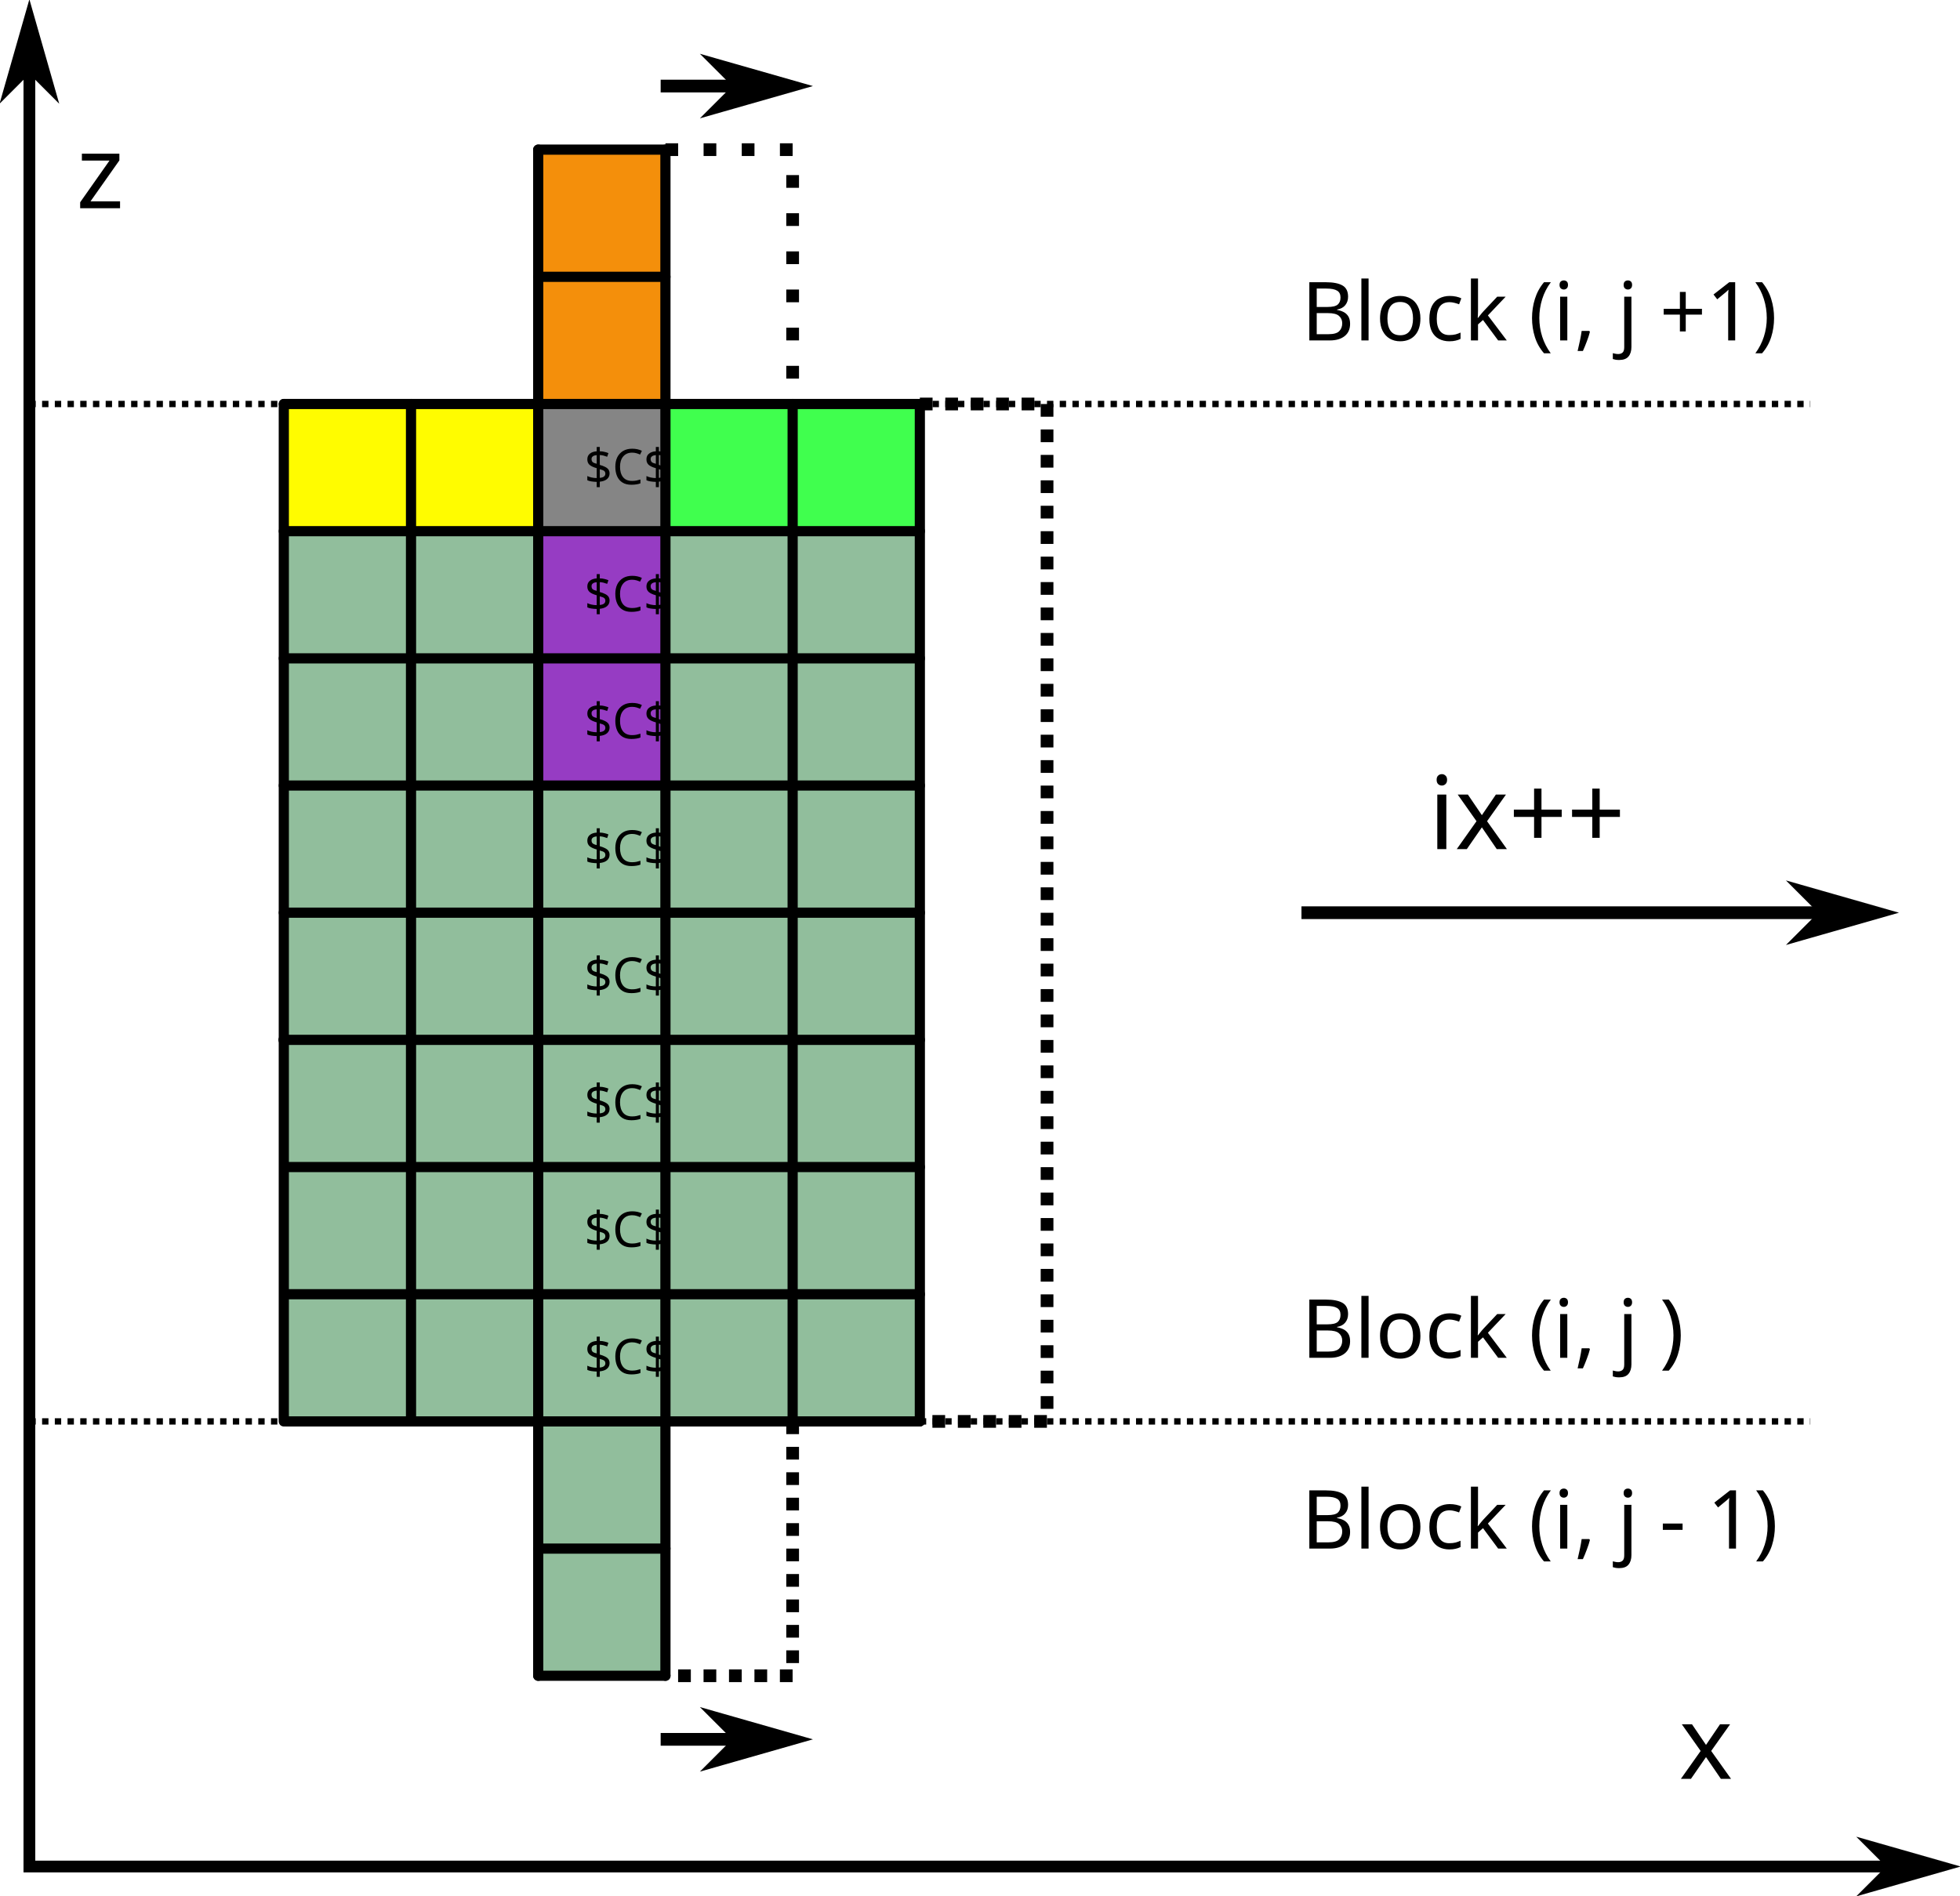
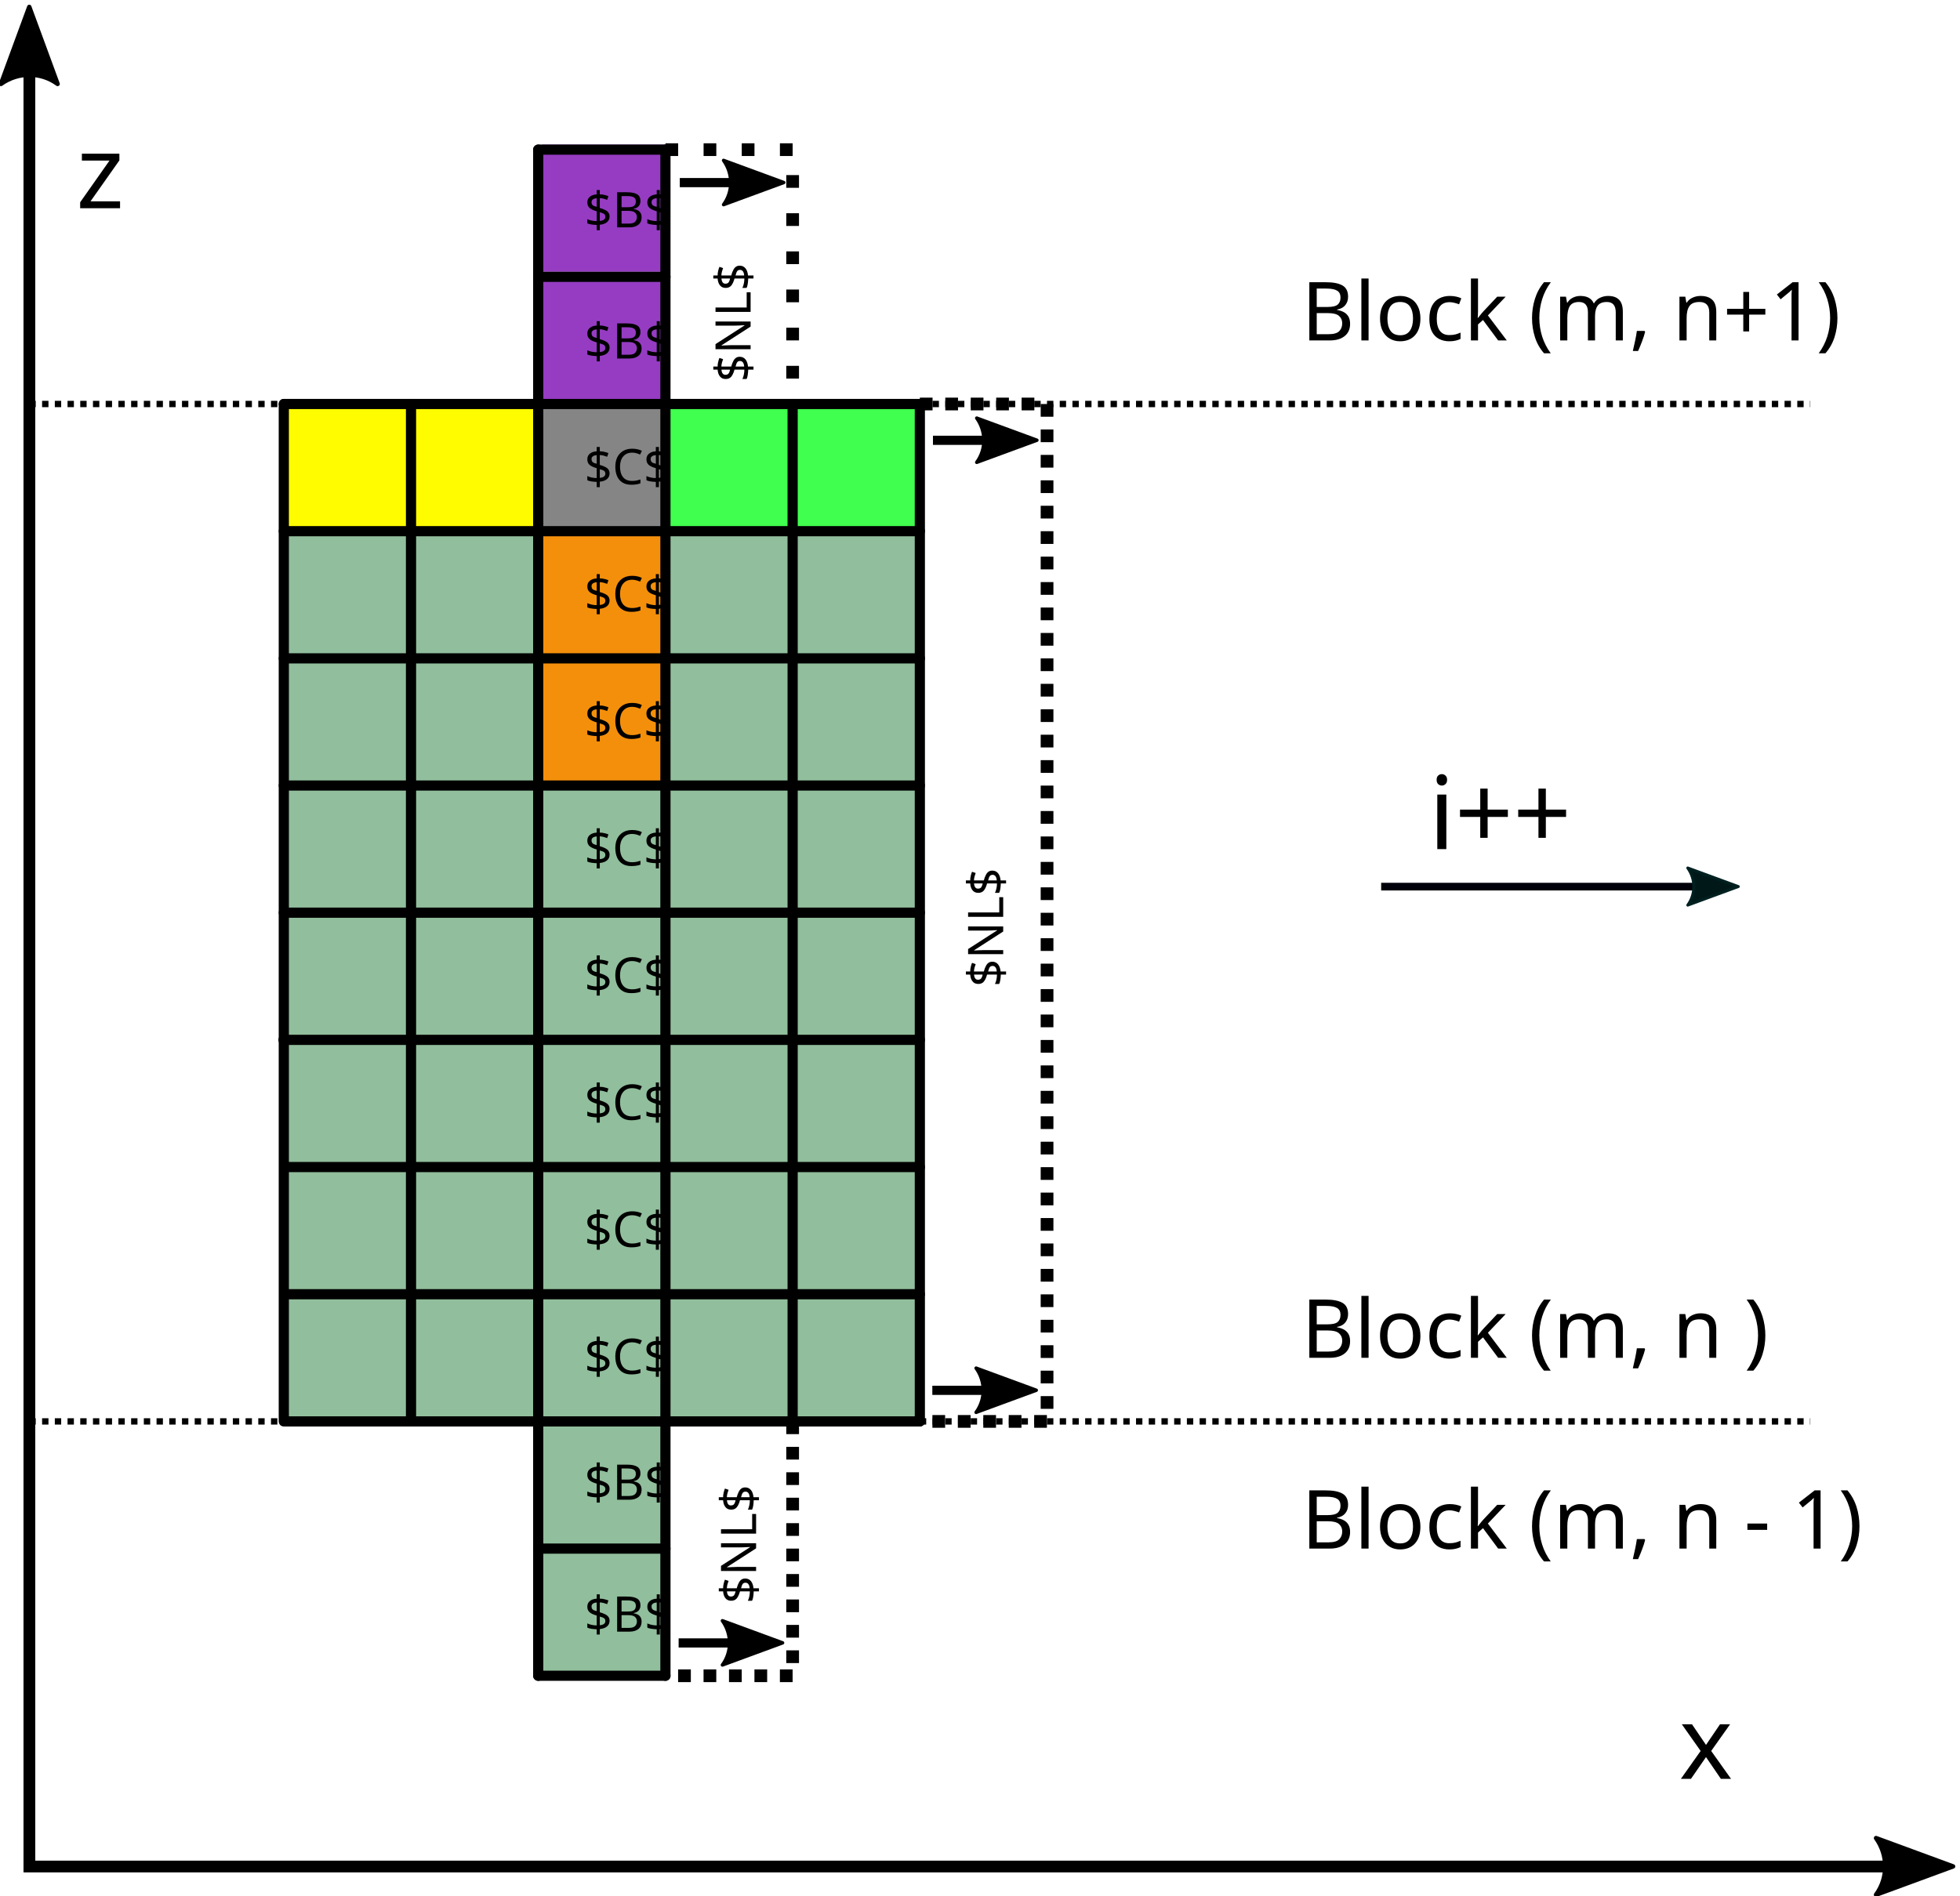
- <svg xmlns="http://www.w3.org/2000/svg" version="1.1" id="svg2" viewBox="0 0 319.361 308.997" height="308.997" width="319.361">
+ <svg xmlns="http://www.w3.org/2000/svg" width="319.361" height="308.997" viewBox="0 0 319.361 308.997" id="svg2" version="1.1">
  <defs id="defs4">
    <marker orient="auto" refY="0" refX="0" id="Arrow1Mend" style="overflow:visible">
      <path id="path4579" d="M 0,0 5,-5 -12.5,0 5,5 0,0 z" style="fill-rule:evenodd;stroke:#000000;stroke-width:1pt" transform="matrix(-0.4,0,0,-0.4,-4,0)" />
    </marker>
    <marker orient="auto" refY="0" refX="0" id="Arrow1Mstart" style="overflow:visible">
      <path id="path4576" d="M 0,0 5,-5 -12.5,0 5,5 0,0 z" style="fill-rule:evenodd;stroke:#000000;stroke-width:1pt" transform="matrix(0.4,0,0,0.4,4,0)" />
    </marker>
    <marker orient="auto" refY="0" refX="0" id="Arrow2Send" style="overflow:visible">
      <path id="path4087" style="fill-rule:evenodd;stroke-width:0.625;stroke-linejoin:round" d="M 8.719,4.034 -2.207,0.016 8.719,-4.002 c -1.745,2.372 -1.735,5.617 -6e-7,8.035 z" transform="matrix(-0.3,0,0,-0.3,0.69,0)" />
    </marker>
    <marker orient="auto" refY="0" refX="0" id="marker18867" style="overflow:visible">
      <path id="path18869" style="fill:#000000;fill-opacity:1;fill-rule:evenodd;stroke:#000000;stroke-width:0.625;stroke-linejoin:round;stroke-opacity:1" d="M 8.719,4.034 -2.207,0.016 8.719,-4.002 c -1.745,2.372 -1.735,5.617 -6e-7,8.035 z" transform="matrix(-1.1,0,0,-1.1,-1.1,0)" />
    </marker>
    <marker orient="auto" refY="0" refX="0" id="Arrow2Lend" style="overflow:visible">
      <path id="path16391" style="fill:#000000;fill-opacity:1;fill-rule:evenodd;stroke:#000000;stroke-width:0.625;stroke-linejoin:round;stroke-opacity:1" d="M 8.719,4.034 -2.207,0.016 8.719,-4.002 c -1.745,2.372 -1.735,5.617 -6e-7,8.035 z" transform="matrix(-1.1,0,0,-1.1,-1.1,0)" />
    </marker>
    <marker orient="auto" refY="0" refX="0" id="Arrow2Mend" style="overflow:visible">
      <path id="path16397" style="fill:#e21818;fill-opacity:1;fill-rule:evenodd;stroke:#c12020;stroke-width:0.625;stroke-linejoin:round;stroke-opacity:1" d="M 8.719,4.034 -2.207,0.016 8.719,-4.002 c -1.745,2.372 -1.735,5.617 -6e-7,8.035 z" transform="scale(-0.6,-0.6)" />
    </marker>
    <marker orient="auto" refY="0" refX="0" id="Arrow2Mstart" style="overflow:visible">
      <path id="path16394" style="fill:#e21818;fill-opacity:1;fill-rule:evenodd;stroke:#c12020;stroke-width:0.625;stroke-linejoin:round;stroke-opacity:1" d="M 8.719,4.034 -2.207,0.016 8.719,-4.002 c -1.745,2.372 -1.735,5.617 -6e-7,8.035 z" transform="scale(0.6,0.6)" />
    </marker>
    <marker orient="auto" refY="0" refX="0" id="marker16869" style="overflow:visible">
      <path id="path16871" d="M 0,0 5,-5 -12.5,0 5,5 0,0 z" style="fill:#e21818;fill-opacity:1;fill-rule:evenodd;stroke:#c12020;stroke-width:1pt;stroke-opacity:1" transform="matrix(0.8,0,0,0.8,10,0)" />
    </marker>
    <marker orient="auto" refY="0" refX="0" id="Arrow1Lstart" style="overflow:visible">
      <path id="path16370" d="M 0,0 5,-5 -12.5,0 5,5 0,0 z" style="fill:#e21818;fill-opacity:1;fill-rule:evenodd;stroke:#c12020;stroke-width:1pt;stroke-opacity:1" transform="matrix(0.8,0,0,0.8,10,0)" />
    </marker>
    <marker orient="auto" refY="0" refX="0" id="Arrow2Lend-5" style="overflow:visible">
      <path id="path16391-3" style="fill:#000000;fill-opacity:1;fill-rule:evenodd;stroke:#000000;stroke-width:0.625;stroke-linejoin:round;stroke-opacity:1" d="M 8.719,4.034 -2.207,0.016 8.719,-4.002 c -1.745,2.372 -1.735,5.617 -6e-7,8.035 z" transform="matrix(-1.1,0,0,-1.1,-1.1,0)" />
    </marker>
    <marker orient="auto" refY="0" refX="0" id="Arrow1Mend-3" style="overflow:visible">
      <path id="path4579-7" d="M 0,0 5,-5 -12.5,0 5,5 0,0 z" style="fill-rule:evenodd;stroke:#000000;stroke-width:1pt" transform="matrix(-0.4,0,0,-0.4,-4,0)" />
+     </marker>
+     <marker orient="auto" refY="0" refX="0" id="Arrow2Mstartz" style="overflow:visible">
+       <path id="path6723" style="stroke-linejoin:round;stroke-opacity:1;fill-rule:evenodd;fill-opacity:1;stroke:#000000;stroke-width:0.625;fill:#000000" d="M 8.719,4.034 -2.207,0.016 8.719,-4.002 c -1.745,2.372 -1.735,5.617 -6e-7,8.035 z" transform="scale(0.6,0.6)" />
+     </marker>
+     <marker orient="auto" refY="0" refX="0" id="Arrow2MendT" style="overflow:visible">
+       <path id="path6726" style="stroke-linejoin:round;stroke-opacity:1;fill-rule:evenodd;fill-opacity:1;stroke:#000000;stroke-width:0.625;fill:#000000" d="M 8.719,4.034 -2.207,0.016 8.719,-4.002 c -1.745,2.372 -1.735,5.617 -6e-7,8.035 z" transform="scale(-0.6,-0.6)" />
+     </marker>
+     <marker orient="auto" refY="0" refX="0" id="Arrow2Mendr" style="overflow:visible">
+       <path id="path7233" style="stroke-linejoin:round;stroke-opacity:1;fill-rule:evenodd;fill-opacity:1;stroke:#000000;stroke-width:0.625;fill:#000000" d="M 8.719,4.034 -2.207,0.016 8.719,-4.002 c -1.745,2.372 -1.735,5.617 -6e-7,8.035 z" transform="scale(-0.6,-0.6)" />
+     </marker>
+     <marker orient="auto" refY="0" refX="0" id="Arrow2Mendr-0" style="overflow:visible">
+       <path id="path7233-1" style="fill:#000000;fill-opacity:1;fill-rule:evenodd;stroke:#000000;stroke-width:0.625;stroke-linejoin:round;stroke-opacity:1" d="M 8.719,4.034 -2.207,0.016 8.719,-4.002 c -1.745,2.372 -1.735,5.617 -6e-7,8.035 z" transform="scale(-0.6,-0.6)" />
+     </marker>
+     <marker orient="auto" refY="0" refX="0" id="Arrow2Mendr-7" style="overflow:visible">
+       <path id="path7233-7" style="fill:#000000;fill-opacity:1;fill-rule:evenodd;stroke:#000000;stroke-width:0.625;stroke-linejoin:round;stroke-opacity:1" d="M 8.719,4.034 -2.207,0.016 8.719,-4.002 c -1.745,2.372 -1.735,5.617 -6e-7,8.035 z" transform="scale(-0.6,-0.6)" />
+     </marker>
+     <marker orient="auto" refY="0" refX="0" id="Arrow2Mendr-1" style="overflow:visible">
+       <path id="path7233-2" style="fill:#000000;fill-opacity:1;fill-rule:evenodd;stroke:#000000;stroke-width:0.625;stroke-linejoin:round;stroke-opacity:1" d="M 8.719,4.034 -2.207,0.016 8.719,-4.002 c -1.745,2.372 -1.735,5.617 -6e-7,8.035 z" transform="scale(-0.6,-0.6)" />
+     </marker>
+     <marker orient="auto" refY="0" refX="0" id="Arrow2Mendr-03" style="overflow:visible">
+       <path id="path7233-8" style="fill:#000000;fill-opacity:1;fill-rule:evenodd;stroke:#000000;stroke-width:0.625;stroke-linejoin:round;stroke-opacity:1" d="M 8.719,4.034 -2.207,0.016 8.719,-4.002 c -1.745,2.372 -1.735,5.617 -6e-7,8.035 z" transform="scale(-0.6,-0.6)" />
    </marker>
  </defs>
  <g id="layer1" style="display:none" transform="translate(-334.302,-325.4305)" />
  <g id="layer2" style="display:none" transform="translate(-334.302,-325.4305)" />
  <g id="layer3" style="display:inline" transform="translate(-334.302,-325.4305)">
    <rect style="fill:#91be9c;fill-opacity:1;stroke:none;display:inline" id="rect4214-83" width="20.727" height="20.727" x="421.999" y="577.821" />
    <rect style="fill:#91be9c;fill-opacity:1;stroke:none;display:inline" id="rect4214-469" width="20.727" height="20.727" x="421.999" y="557.094" />
    <rect style="fill:#91be9c;fill-opacity:1;stroke:none;display:inline" id="rect4214-3" width="20.727" height="20.727" x="401.272" y="412.003" />
    <rect style="fill:#91be9c;fill-opacity:1;stroke:none" id="rect4214" width="20.727" height="20.727" x="380.545" y="412.003" />
-     <rect style="fill:#963cc3;fill-opacity:1;stroke:none;display:inline" id="rect4145-4" width="20.727" height="20.727" x="421.999" y="412.003" />
-     <rect style="fill:#963cc3;fill-opacity:1;stroke:none;display:inline" id="rect4145-47" width="20.727" height="20.727" x="421.999" y="432.73" />
+     <rect style="fill:#963cc3;fill-opacity:1;stroke:none;display:inline" id="rect4145-4" width="20.727" height="20.727" x="422.636" y="348.998" />
+     <rect style="fill:#963cc3;fill-opacity:1;stroke:none;display:inline" id="rect4145-47" width="20.727" height="20.727" x="422" y="370.362" />
    <rect style="fill:#91be9c;fill-opacity:1;stroke:none;display:inline" id="rect4214-4" width="20.727" height="20.727" x="442.727" y="412.003" />
    <rect style="fill:#91be9c;fill-opacity:1;stroke:none;display:inline" id="rect4214-33" width="20.727" height="20.727" x="463.454" y="412.003" />
    <rect style="fill:#91be9c;fill-opacity:1;stroke:none;display:inline" id="rect4214-9" width="20.727" height="20.727" x="463.454" y="432.73" />
    <rect style="fill:#91be9c;fill-opacity:1;stroke:none;display:inline" id="rect4214-7" width="20.727" height="20.727" x="442.727" y="432.73" />
    <rect style="fill:#91be9c;fill-opacity:1;stroke:none;display:inline" id="rect4214-46" width="20.727" height="20.727" x="401.272" y="432.73" />
    <rect style="fill:#91be9c;fill-opacity:1;stroke:none;display:inline" id="rect4214-8" width="20.727" height="20.727" x="380.545" y="432.73" />
    <rect style="fill:#91be9c;fill-opacity:1;stroke:none;display:inline" id="rect4214-49" width="20.727" height="20.727" x="380.545" y="453.457" />
    <rect style="fill:#91be9c;fill-opacity:1;stroke:none;display:inline" id="rect4214-95" width="20.727" height="20.727" x="401.272" y="453.457" />
    <rect style="fill:#91be9c;fill-opacity:1;stroke:none;display:inline" id="rect4214-0" width="20.727" height="20.727" x="421.999" y="453.457" />
    <rect style="fill:#91be9c;fill-opacity:1;stroke:none;display:inline" id="rect4214-84" width="20.727" height="20.727" x="442.727" y="453.457" />
    <rect style="fill:#91be9c;fill-opacity:1;stroke:none;display:inline" id="rect4214-00" width="20.727" height="20.727" x="463.454" y="453.457" />
    <rect style="fill:#91be9c;fill-opacity:1;stroke:none;display:inline" id="rect4214-44" width="20.727" height="20.727" x="463.454" y="515.639" />
    <rect style="fill:#91be9c;fill-opacity:1;stroke:none;display:inline" id="rect4214-97" width="20.727" height="20.727" x="442.727" y="515.639" />
    <rect style="fill:#91be9c;fill-opacity:1;stroke:none;display:inline" id="rect4214-37" width="20.727" height="20.727" x="421.999" y="515.639" />
    <rect style="fill:#91be9c;fill-opacity:1;stroke:none;display:inline" id="rect4214-21" width="20.727" height="20.727" x="401.272" y="515.639" />
    <rect style="fill:#91be9c;fill-opacity:1;stroke:none;display:inline" id="rect4214-26" width="20.727" height="20.727" x="380.545" y="515.639" />
    <rect style="fill:#91be9c;fill-opacity:1;stroke:none;display:inline" id="rect4214-08" width="20.727" height="20.727" x="380.545" y="536.367" />
    <rect style="fill:#91be9c;fill-opacity:1;stroke:none;display:inline" id="rect4214-87" width="20.727" height="20.727" x="401.272" y="536.367" />
    <rect style="fill:#91be9c;fill-opacity:1;stroke:none;display:inline" id="rect4214-68" width="20.727" height="20.727" x="421.999" y="536.367" />
    <rect style="fill:#91be9c;fill-opacity:1;stroke:none;display:inline" id="rect4214-306" width="20.727" height="20.727" x="442.727" y="536.367" />
    <rect style="fill:#91be9c;fill-opacity:1;stroke:none;display:inline" id="rect4214-70" width="20.727" height="20.727" x="463.454" y="536.367" />
    <rect style="fill:#91be9c;fill-opacity:1;stroke:none;display:inline" id="rect4214-41" width="20.727" height="20.727" x="463.454" y="474.185" />
    <rect style="fill:#91be9c;fill-opacity:1;stroke:none;display:inline" id="rect4214-30" width="20.727" height="20.727" x="442.727" y="474.185" />
    <rect style="fill:#91be9c;fill-opacity:1;stroke:none;display:inline" id="rect4214-99" width="20.727" height="20.727" x="421.999" y="474.185" />
    <rect style="fill:#91be9c;fill-opacity:1;stroke:none;display:inline" id="rect4214-2" width="20.727" height="20.727" x="401.272" y="474.185" />
    <rect style="fill:#91be9c;fill-opacity:1;stroke:none;display:inline" id="rect4214-02" width="20.727" height="20.727" x="380.545" y="474.185" />
    <rect style="fill:#91be9c;fill-opacity:1;stroke:none;display:inline" id="rect4214-6" width="20.727" height="20.727" x="380.545" y="494.912" />
    <rect style="fill:#91be9c;fill-opacity:1;stroke:none;display:inline" id="rect4214-78" width="20.727" height="20.727" x="401.272" y="494.912" />
    <rect style="fill:#91be9c;fill-opacity:1;stroke:none;display:inline" id="rect4214-781" width="20.727" height="20.727" x="421.999" y="494.912" />
    <rect style="fill:#91be9c;fill-opacity:1;stroke:none;display:inline" id="rect4214-498" width="20.727" height="20.727" x="442.727" y="494.912" />
    <rect style="fill:#91be9c;fill-opacity:1;stroke:none;display:inline" id="rect4214-04" width="20.727" height="20.727" x="463.454" y="494.912" />
    <rect style="fill:#858585;fill-opacity:1;stroke:none;display:inline" id="rect4145-6" width="20.727" height="20.727" x="421.999" y="391.275" />
    <rect style="fill:#fffc00;fill-opacity:1;stroke:none;display:inline" id="rect4145-66" width="20.727" height="20.727" x="380.545" y="391.275" />
    <rect style="fill:#fffc00;fill-opacity:1;stroke:none;display:inline" id="rect4145-91" width="20.727" height="20.727" x="401.272" y="391.275" />
    <rect style="fill:#40ff4e;fill-opacity:1;stroke:none;display:inline" id="rect4145-5" width="20.727" height="20.727" x="442.727" y="391.275" />
    <rect style="fill:#40ff4e;fill-opacity:1;stroke:none;display:inline" id="rect4145-8" width="20.727" height="20.727" x="463.454" y="391.275" />
    <g id="g19890" transform="matrix(0.5,0,0,1,270,2.472441e-5)" style="stroke-width:2.828;stroke-miterlimit:4;stroke-dasharray:none" />
    <text xml:space="preserve" style="font-size:8px;font-style:normal;font-weight:normal;line-height:125%;letter-spacing:0px;word-spacing:0px;fill:#000000;fill-opacity:1;stroke:none;font-family:Sans" x="266.5" y="703.362" id="text3215" transform="translate(-4.9229925e-6,0)">
      <tspan id="tspan3217" x="266.5" y="703.362" />
    </text>
    <text xml:space="preserve" style="font-size:8px;font-style:normal;font-weight:normal;line-height:125%;letter-spacing:0px;word-spacing:0px;fill:#000000;fill-opacity:1;stroke:none;font-family:Sans" x="301.5" y="690.362" id="text4930" transform="translate(-4.9229925e-6,0)">
      <tspan id="tspan4932" x="301.5" y="690.362" />
    </text>
    <text xml:space="preserve" style="font-size:8px;font-style:normal;font-weight:normal;line-height:125%;letter-spacing:0px;word-spacing:0px;fill:#000000;fill-opacity:1;stroke:none;font-family:Sans" x="300.25" y="691.862" id="text4934" transform="translate(-4.9229925e-6,0)">
      <tspan id="tspan4936" x="300.25" y="691.862" />
    </text>
-     <path style="fill:none;stroke:#000000;stroke-width:1.915;stroke-linecap:butt;stroke-linejoin:miter;stroke-miterlimit:4;stroke-opacity:1;stroke-dasharray:none;marker-start:url(#Arrow1Mstart);marker-end:url(#Arrow1Mend)" d="m 339.09,329.093 0,300.546 310.91,0" id="path3131" />
-     <rect style="fill:#f48f0b;fill-opacity:1;stroke:none" id="rect4145" width="20.727" height="20.727" x="421.999" y="349.821" />
-     <rect style="fill:#f48f0b;fill-opacity:1;stroke:none;display:inline" id="rect4145-9" width="20.727" height="20.727" x="421.999" y="370.548" />
+     <path style="stroke-linejoin:miter;marker-end:url(#Arrow2MendT);stroke-opacity:1;marker-start:url(#Arrow2Mstartz);stroke:#000000;stroke-linecap:butt;stroke-miterlimit:4;stroke-dasharray:none;stroke-width:1.915;fill:none" d="m 339.09,329.093 0,300.546 310.91,0" id="path3131" />
+     <rect style="fill:#f48f0b;fill-opacity:1;stroke:none" id="rect4145" width="20.727" height="20.727" x="422.011" y="432.373" />
+     <rect style="fill:#f48f0b;fill-opacity:1;stroke:none;display:inline" id="rect4145-9" width="20.727" height="20.727" x="421.761" y="411.748" />
    <g transform="matrix(4.145467,0,0,4.145467,12.33641,-382.216)" style="fill:#5e8ced;fill-opacity:1;stroke-width:0.25;stroke-miterlimit:4;stroke-dasharray:none;display:inline" id="g18079-2">
      <path style="fill:#5e8ced;fill-opacity:1;fill-rule:evenodd;stroke:#000000;stroke-width:0.4;stroke-linecap:round;stroke-linejoin:miter;stroke-miterlimit:4;stroke-opacity:1;stroke-dasharray:none" d="m 88.822,186.587 4e-6,40" id="path18053-4" />
      <path style="fill:#5e8ced;fill-opacity:1;fill-rule:evenodd;stroke:#000000;stroke-width:0.4;stroke-linecap:round;stroke-linejoin:miter;stroke-miterlimit:4;stroke-opacity:1;stroke-dasharray:none" d="m 93.822,186.587 0,40" id="path18055-3" />
      <path style="fill:#5e8ced;fill-opacity:1;fill-rule:evenodd;stroke:#000000;stroke-width:0.4;stroke-linecap:round;stroke-linejoin:miter;stroke-miterlimit:4;stroke-opacity:1;stroke-dasharray:none" d="m 98.822,176.587 0,60" id="path18057-9" />
      <path style="fill:#5e8ced;fill-opacity:1;fill-rule:evenodd;stroke:#000000;stroke-width:0.4;stroke-linecap:round;stroke-linejoin:miter;stroke-miterlimit:4;stroke-opacity:1;stroke-dasharray:none" d="m 103.822,176.587 0,60" id="path18059-4" />
      <path style="fill:#5e8ced;fill-opacity:1;fill-rule:evenodd;stroke:#000000;stroke-width:0.4;stroke-linecap:round;stroke-linejoin:miter;stroke-miterlimit:4;stroke-opacity:1;stroke-dasharray:none" d="m 108.822,186.587 0,40" id="path18061-3" />
      <path style="fill:#5e8ced;fill-opacity:1;fill-rule:evenodd;stroke:#000000;stroke-width:0.4;stroke-linecap:round;stroke-linejoin:miter;stroke-miterlimit:4;stroke-opacity:1;stroke-dasharray:none" d="m 113.822,186.587 0,40" id="path18063-5" />
      <path style="fill:#5e8ced;fill-opacity:1;fill-rule:evenodd;stroke:#000000;stroke-width:0.4;stroke-linecap:round;stroke-linejoin:miter;stroke-miterlimit:4;stroke-opacity:1;stroke-dasharray:none" d="m 88.822,186.587 25,0" id="path18065-8" />
      <path style="fill:#5e8ced;fill-opacity:1;fill-rule:evenodd;stroke:#000000;stroke-width:0.4;stroke-linecap:round;stroke-linejoin:miter;stroke-miterlimit:4;stroke-opacity:1;stroke-dasharray:none" d="m 88.822,191.587 25,0" id="path18067-1" />
      <path style="fill:#5e8ced;fill-opacity:1;fill-rule:evenodd;stroke:#000000;stroke-width:0.4;stroke-linecap:round;stroke-linejoin:miter;stroke-miterlimit:4;stroke-opacity:1;stroke-dasharray:none" d="m 88.822,196.587 25,0" id="path18069-4" />
      <path style="fill:#5e8ced;fill-opacity:1;fill-rule:evenodd;stroke:#000000;stroke-width:0.4;stroke-linecap:round;stroke-linejoin:miter;stroke-miterlimit:4;stroke-opacity:1;stroke-dasharray:none" d="m 88.822,201.587 25,0" id="path18071-3" />
      <path style="fill:#5e8ced;fill-opacity:1;fill-rule:evenodd;stroke:#000000;stroke-width:0.4;stroke-linecap:round;stroke-linejoin:miter;stroke-miterlimit:4;stroke-opacity:1;stroke-dasharray:none" d="m 88.822,206.587 25,0" id="path18073-1" />
      <path style="fill:#5e8ced;fill-opacity:1;fill-rule:evenodd;stroke:#000000;stroke-width:0.4;stroke-linecap:round;stroke-linejoin:miter;stroke-miterlimit:4;stroke-opacity:1;stroke-dasharray:none" d="m 88.81,211.587 25.012,0" id="path18075-9" />
      <path style="fill:#5e8ced;fill-opacity:1;fill-rule:evenodd;stroke:#000000;stroke-width:0.4;stroke-linecap:round;stroke-linejoin:miter;stroke-miterlimit:4;stroke-opacity:1;stroke-dasharray:none" d="m 88.987,216.587 24.835,0" id="path18077-9" />
      <path style="fill:#5e8ced;fill-opacity:1;fill-rule:evenodd;stroke:#000000;stroke-width:0.4;stroke-linecap:round;stroke-linejoin:miter;stroke-miterlimit:4;stroke-opacity:1;stroke-dasharray:none;display:inline" d="m 88.904,221.587 24.918,0" id="path18077-9-6" />
      <path style="fill:#5e8ced;fill-opacity:1;fill-rule:evenodd;stroke:#000000;stroke-width:0.4;stroke-linecap:round;stroke-linejoin:miter;stroke-miterlimit:4;stroke-opacity:1;stroke-dasharray:none;display:inline" d="m 88.904,226.587 24.918,0" id="path18077-9-6-9" />
      <path style="fill:none;stroke:#000000;stroke-width:0.8;stroke-linecap:round;stroke-linejoin:miter;stroke-miterlimit:4;stroke-opacity:1;stroke-dasharray:none" d="m 66.069,181.393 10,0" id="path4045" transform="matrix(0.5,0,0,0.5,65.78764,85.89054)" />
      <path style="fill:none;stroke:#000000;stroke-width:0.8;stroke-linecap:round;stroke-linejoin:miter;stroke-miterlimit:4;stroke-opacity:1;stroke-dasharray:none" d="m 66.069,191.393 10,0" id="path4047" transform="matrix(0.5,0,0,0.5,65.78764,85.89054)" />
      <path style="fill:none;stroke:#000000;stroke-width:0.8;stroke-linecap:round;stroke-linejoin:miter;stroke-miterlimit:4;stroke-opacity:1;stroke-dasharray:none" d="m 66.069,301.393 10,0" id="path4049" transform="matrix(0.5,0,0,0.5,65.78764,85.89054)" />
      <path style="fill:none;stroke:#000000;stroke-width:0.8;stroke-linecap:round;stroke-linejoin:miter;stroke-miterlimit:4;stroke-opacity:1;stroke-dasharray:none" d="m 66.069,291.393 10,0" id="path4051" transform="matrix(0.5,0,0,0.5,65.78764,85.89054)" />
    </g>
    <path style="fill:none;stroke:#000000;stroke-width:1.036;stroke-linecap:butt;stroke-linejoin:miter;stroke-miterlimit:4;stroke-opacity:1;stroke-dasharray:1.036, 1.036;stroke-dashoffset:0" d="m 339.09,557.094 c 13.818,0 27.636,0 41.455,0" id="path4053" />
    <path style="fill:none;stroke:#000000;stroke-width:1.036;stroke-linecap:butt;stroke-linejoin:miter;stroke-miterlimit:4;stroke-opacity:1;stroke-dasharray:1.036, 1.036;stroke-dashoffset:0" d="m 484.181,557.094 145.091,0" id="path4055" />
    <path style="fill:none;stroke:#000000;stroke-width:1.036;stroke-linecap:butt;stroke-linejoin:miter;stroke-miterlimit:4;stroke-opacity:1;stroke-dasharray:1.036, 1.036;stroke-dashoffset:0;display:inline" d="m 484.181,391.275 145.091,0" id="path4055-4" />
    <path style="fill:none;stroke:#000000;stroke-width:1.036;stroke-linecap:butt;stroke-linejoin:miter;stroke-miterlimit:4;stroke-opacity:1;stroke-dasharray:1.036, 1.036;stroke-dashoffset:0;display:inline" d="m 339.09,391.275 c 13.818,0 27.636,0 41.455,0" id="path4053-4" />
    <text xml:space="preserve" style="font-size:13.288px;font-style:normal;font-weight:normal;line-height:125%;letter-spacing:0px;word-spacing:0px;fill:#000000;fill-opacity:1;stroke:none;display:inline;font-family:sans-serif" x="546.363" y="380.912" id="text19769-3-5">
-       <tspan id="tspan19771-5-9" x="546.363" y="380.912">Block (i, j +1)</tspan>
+       <tspan id="tspan19771-5-9" x="546.363" y="380.912">Block (m, n+1)</tspan>
    </text>
    <text xml:space="preserve" style="font-size:13.288px;font-style:normal;font-weight:normal;line-height:125%;letter-spacing:0px;word-spacing:0px;fill:#000000;fill-opacity:1;stroke:none;display:inline;font-family:sans-serif" x="546.363" y="546.73" id="text19769-3-5-6">
-       <tspan id="tspan19771-5-9-6" x="546.363" y="546.73">Block (i, j )</tspan>
+       <tspan id="tspan19771-5-9-6" x="546.363" y="546.73">Block (m, n )</tspan>
    </text>
    <text xml:space="preserve" style="font-size:13.288px;font-style:normal;font-weight:normal;line-height:125%;letter-spacing:0px;word-spacing:0px;fill:#000000;fill-opacity:1;stroke:none;display:inline;font-family:sans-serif" x="546.363" y="577.821" id="text19769-3-5-5">
-       <tspan id="tspan19771-5-9-2" x="546.363" y="577.821">Block (i, j - 1)</tspan>
-     </text>
-     <path style="fill:none;stroke:#000000;stroke-width:2.073px;stroke-linecap:butt;stroke-linejoin:miter;stroke-opacity:1;marker-end:url(#Arrow1Mend)" d="m 546.363,474.185 93.273,0" id="path5865" />
+       <tspan id="tspan19771-5-9-2" x="546.363" y="577.821">Block (m, n - 1)</tspan>
+     </text>
+     <g id="g5381" transform="matrix(0.6061365,0,0,0.6061365,228.1701,182.5136)">
+       <path style="font-size:medium;font-style:normal;font-variant:normal;font-weight:normal;font-stretch:normal;text-indent:0;text-align:start;text-decoration:none;line-height:normal;letter-spacing:normal;word-spacing:normal;text-transform:none;direction:ltr;block-progression:tb;writing-mode:lr-tb;text-anchor:start;baseline-shift:baseline;color:#000000;fill:#00000a;fill-opacity:1;fill-rule:nonzero;stroke:none;stroke-width:2.073;marker:none;visibility:visible;display:inline;overflow:visible;enable-background:accumulate;font-family:Sans;-inkscape-font-specification:Sans" d="m 546.375,473.156 0,2.062 93.25,0 0,-2.062 -93.25,0 z" id="path5865" />
+       <path d="m 628.792,469.168 13.59,4.997 -13.59,4.997 c 2.171,-2.95 2.159,-6.987 0,-9.994 z" style="fill:#001818;fill-opacity:1;fill-rule:evenodd;stroke:#002020;stroke-width:0.777;stroke-linejoin:round;stroke-opacity:1" id="path5377" />
+     </g>
    <text xml:space="preserve" style="font-size:16.582px;font-style:normal;font-weight:normal;line-height:125%;letter-spacing:0px;word-spacing:0px;fill:#000000;fill-opacity:1;stroke:none;font-family:Sans" x="567.091" y="463.821" id="text6067">
-       <tspan id="tspan6069" x="567.091" y="463.821">ix++ </tspan>
+       <tspan id="tspan6069" x="567.091" y="463.821">i++ </tspan>
    </text>
    <path style="fill:none;stroke:#000000;stroke-width:2.073;stroke-linecap:butt;stroke-linejoin:miter;stroke-miterlimit:4;stroke-opacity:1;stroke-dasharray:2.073, 4.145;stroke-dashoffset:0" d="m 442.727,349.821 20.727,0 0,41.455" id="path6071" />
    <path style="fill:none;stroke:#000000;stroke-width:2.073;stroke-linecap:butt;stroke-linejoin:miter;stroke-miterlimit:4;stroke-opacity:1;stroke-dasharray:2.073, 2.073;stroke-dashoffset:0" d="m 484.181,391.275 20.727,0 0,165.819 -20.727,0" id="path6073" />
    <path style="fill:none;stroke:#000000;stroke-width:2.073;stroke-linecap:butt;stroke-linejoin:miter;stroke-miterlimit:4;stroke-opacity:1;stroke-dasharray:2.073, 2.073;stroke-dashoffset:0" d="m 463.454,557.094 0,41.455 -20.727,0" id="path6075" />
-     <path style="fill:none;stroke:#000000;stroke-width:2.073px;stroke-linecap:butt;stroke-linejoin:miter;stroke-opacity:1;marker-end:url(#Arrow1Mend)" d="m 441.949,608.912 20.727,0" id="path6077" />
-     <path style="fill:none;stroke:#000000;stroke-width:2.073px;stroke-linecap:butt;stroke-linejoin:miter;stroke-opacity:1;marker-end:url(#Arrow1Mend);display:inline" d="m 441.949,339.457 20.727,0" id="path6077-0" />
+     <path style="fill:none;stroke:#000000;stroke-width:1.495px;stroke-linecap:butt;stroke-linejoin:miter;stroke-opacity:1;marker-end:url(#Arrow2Mendr)" d="m 444.878,593.2 14.954,0" id="path6077" />
    <text xml:space="preserve" style="font-size:16.582px;font-style:normal;font-weight:normal;line-height:125%;letter-spacing:0px;word-spacing:0px;fill:#000000;fill-opacity:1;stroke:none;font-family:Sans" x="607.885" y="615.351" id="text6507">
      <tspan id="tspan6509" x="607.885" y="615.351">x</tspan>
    </text>
    <text xml:space="preserve" style="font-size:16.582px;font-style:normal;font-weight:normal;line-height:125%;letter-spacing:0px;word-spacing:0px;fill:#000000;fill-opacity:1;stroke:none;font-family:Sans" x="346.721" y="359.369" id="text6511">
      <tspan id="tspan6513" x="346.721" y="359.369">z</tspan>
    </text>
    <text xml:space="preserve" style="font-size:8px;font-style:normal;font-weight:normal;line-height:125%;letter-spacing:0px;word-spacing:0px;fill:#000000;fill-opacity:1;stroke:none;font-family:Sans" x="429.5" y="404.362" id="text3107">
      <tspan id="tspan3109" x="429.5" y="404.362">$C$</tspan>
    </text>
    <text xml:space="preserve" style="font-size:8px;font-style:normal;font-weight:normal;line-height:125%;letter-spacing:0px;word-spacing:0px;fill:#000000;fill-opacity:1;stroke:none;display:inline;font-family:Sans" x="429.5" y="425.076" id="text3107-8">
      <tspan id="tspan3109-3" x="429.5" y="425.076">$C$</tspan>
    </text>
    <text xml:space="preserve" style="font-size:8px;font-style:normal;font-weight:normal;line-height:125%;letter-spacing:0px;word-spacing:0px;fill:#000000;fill-opacity:1;stroke:none;display:inline;font-family:Sans" x="429.5" y="445.791" id="text3107-6">
      <tspan id="tspan3109-33" x="429.5" y="445.791">$C$</tspan>
    </text>
    <text xml:space="preserve" style="font-size:8px;font-style:normal;font-weight:normal;line-height:125%;letter-spacing:0px;word-spacing:0px;fill:#000000;fill-opacity:1;stroke:none;display:inline;font-family:Sans" x="429.5" y="466.505" id="text3107-5">
      <tspan id="tspan3109-6" x="429.5" y="466.505">$C$</tspan>
    </text>
    <text xml:space="preserve" style="font-size:8px;font-style:normal;font-weight:normal;line-height:125%;letter-spacing:0px;word-spacing:0px;fill:#000000;fill-opacity:1;stroke:none;display:inline;font-family:Sans" x="429.5" y="487.219" id="text3107-89">
      <tspan id="tspan3109-4" x="429.5" y="487.219">$C$</tspan>
    </text>
    <text xml:space="preserve" style="font-size:8px;font-style:normal;font-weight:normal;line-height:125%;letter-spacing:0px;word-spacing:0px;fill:#000000;fill-opacity:1;stroke:none;display:inline;font-family:Sans" x="429.5" y="507.934" id="text3107-82">
      <tspan id="tspan3109-5" x="429.5" y="507.934">$C$</tspan>
    </text>
    <text xml:space="preserve" style="font-size:8px;font-style:normal;font-weight:normal;line-height:125%;letter-spacing:0px;word-spacing:0px;fill:#000000;fill-opacity:1;stroke:none;display:inline;font-family:Sans" x="429.5" y="528.648" id="text3107-7">
      <tspan id="tspan3109-32" x="429.5" y="528.648">$C$</tspan>
    </text>
    <text xml:space="preserve" style="font-size:8px;font-style:normal;font-weight:normal;line-height:125%;letter-spacing:0px;word-spacing:0px;fill:#000000;fill-opacity:1;stroke:none;display:inline;font-family:Sans" x="429.5" y="549.362" id="text3107-2">
      <tspan id="tspan3109-65" x="429.5" y="549.362">$C$</tspan>
    </text>
    <flowRoot xml:space="preserve" id="flowRoot3384" style="fill:black;stroke:none;stroke-opacity:1;stroke-width:1px;stroke-linejoin:miter;stroke-linecap:butt;fill-opacity:1;font-family:Sans;font-style:normal;font-weight:normal;font-size:8px;line-height:125%;letter-spacing:0px;word-spacing:0px">
      <flowRegion id="flowRegion3386">
        <rect id="rect3388" width="82.5" height="190" x="-106.5" y="74.997" />
      </flowRegion>
      <flowPara id="flowPara3390" />
    </flowRoot>
+     <path style="fill:none;stroke:#000000;stroke-width:1.495px;stroke-linecap:butt;stroke-linejoin:miter;stroke-opacity:1;marker-end:url(#Arrow2Mendr);display:inline" d="m 486.215,552.028 14.954,0" id="path6077-2" />
+     <path style="fill:none;stroke:#000000;stroke-width:1.495px;stroke-linecap:butt;stroke-linejoin:miter;stroke-opacity:1;marker-end:url(#Arrow2Mendr);display:inline" d="m 486.318,397.192 14.954,0" id="path6077-0" />
+     <path style="fill:none;stroke:#000000;stroke-width:1.495px;stroke-linecap:butt;stroke-linejoin:miter;stroke-opacity:1;marker-end:url(#Arrow2Mendr);display:inline" d="m 445.068,355.192 14.954,0" id="path6077-5" />
+     <text id="text7575" y="383.862" x="429.5" style="font-size:8px;font-style:normal;font-weight:normal;line-height:125%;letter-spacing:0px;word-spacing:0px;fill:#000000;fill-opacity:1;stroke:none;font-family:Sans" xml:space="preserve">
+       <tspan y="383.862" x="429.5" id="tspan7577">$B$</tspan>
+     </text>
+     <text xml:space="preserve" style="font-size:8px;font-style:normal;font-weight:normal;line-height:125%;letter-spacing:0px;word-spacing:0px;fill:#000000;fill-opacity:1;stroke:none;font-family:Sans" x="429.5" y="362.487" id="text7579">
+       <tspan id="tspan7581" x="429.5" y="362.487">$B$</tspan>
+     </text>
+     <text id="text7583" y="569.862" x="429.5" style="font-size:8px;font-style:normal;font-weight:normal;line-height:125%;letter-spacing:0px;word-spacing:0px;fill:#000000;fill-opacity:1;stroke:none;display:inline;font-family:Sans" xml:space="preserve">
+       <tspan y="569.862" x="429.5" id="tspan7585">$B$</tspan>
+     </text>
+     <text xml:space="preserve" style="font-size:8px;font-style:normal;font-weight:normal;line-height:125%;letter-spacing:0px;word-spacing:0px;fill:#000000;fill-opacity:1;stroke:none;display:inline;font-family:Sans" x="429.5" y="591.362" id="text7587">
+       <tspan id="tspan7589" x="429.5" y="591.362">$B$</tspan>
+     </text>
+     <text xml:space="preserve" style="font-size:8px;font-style:normal;font-weight:normal;line-height:125%;letter-spacing:0px;word-spacing:0px;fill:#000000;fill-opacity:1;stroke:none;font-family:Sans" x="-486.297" y="497.763" id="text7591" transform="matrix(0,-1,1,0,0,0)">
+       <tspan id="tspan7593" x="-486.297" y="497.763">$NL$</tspan>
+     </text>
+     <text xml:space="preserve" style="font-size:8px;font-style:normal;font-weight:normal;line-height:125%;letter-spacing:0px;word-spacing:0px;fill:#000000;fill-opacity:1;stroke:none;display:inline;font-family:Sans" x="-586.825" y="457.5" id="text7591-5" transform="matrix(0,-1,1,0,0,0)">
+       <tspan id="tspan7593-3" x="-586.825" y="457.5">$NL$</tspan>
+     </text>
+     <text xml:space="preserve" style="font-size:8px;font-style:normal;font-weight:normal;line-height:125%;letter-spacing:0px;word-spacing:0px;fill:#000000;fill-opacity:1;stroke:none;display:inline;font-family:Sans" x="-387.705" y="456.608" id="text7591-5-7" transform="matrix(0,-1,1,0,0,0)">
+       <tspan id="tspan7593-3-7" x="-387.705" y="456.608">$NL$</tspan>
+     </text>
  </g>
</svg>
